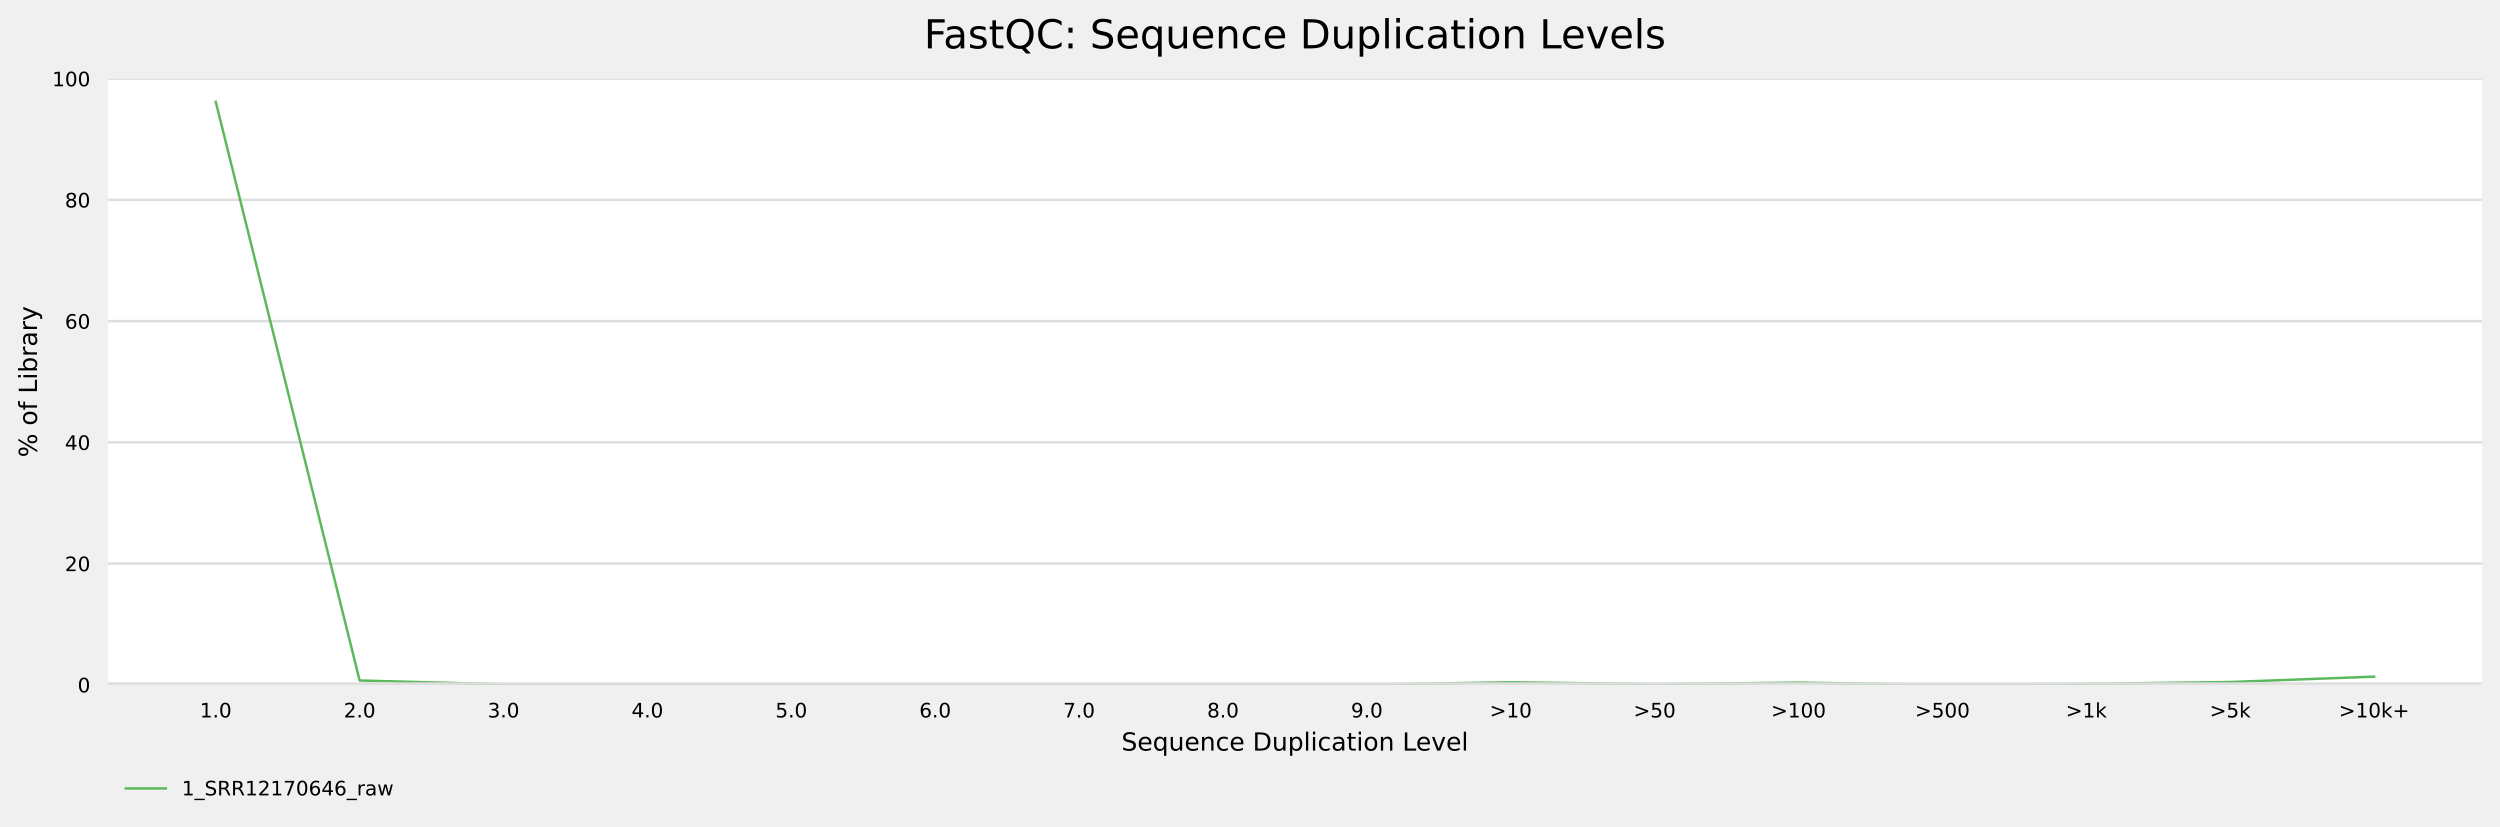
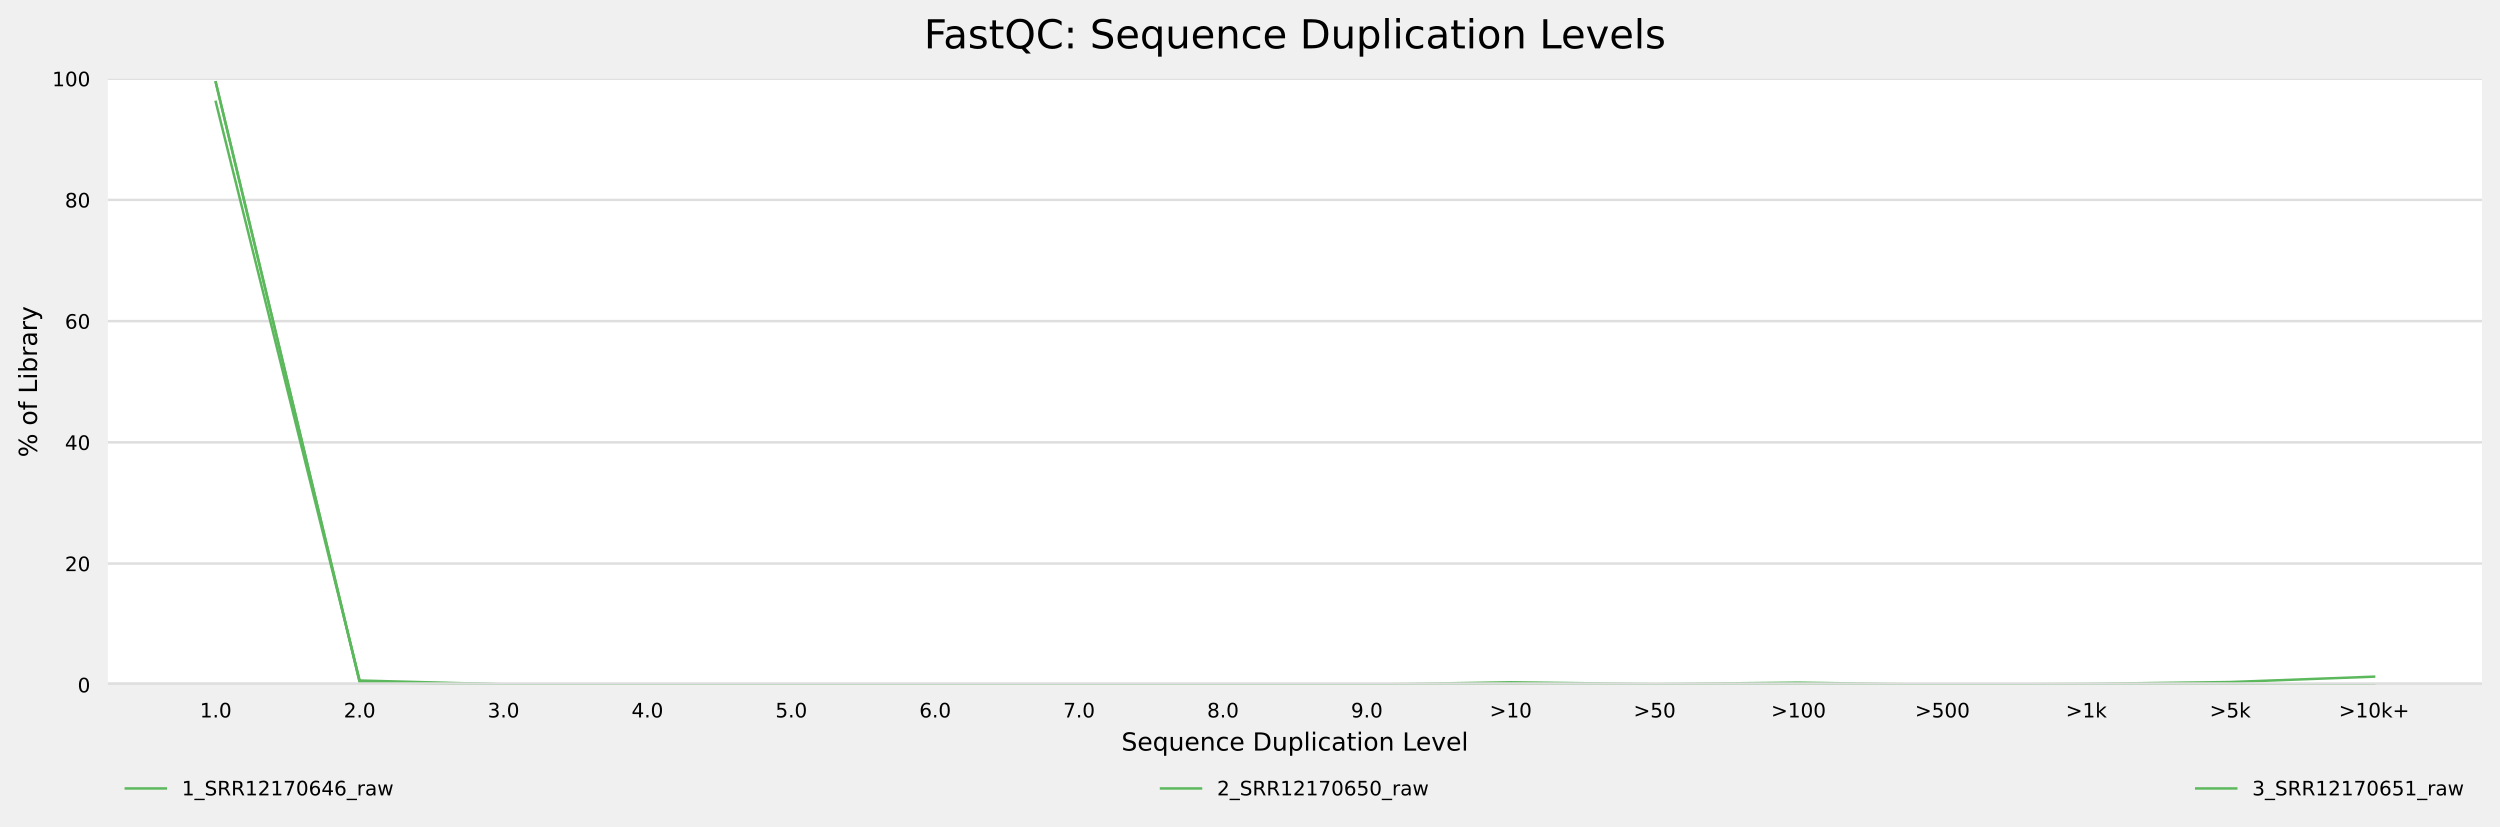
<svg xmlns="http://www.w3.org/2000/svg" xmlns:xlink="http://www.w3.org/1999/xlink" width="1000.278pt" height="330.542pt" viewBox="0 0 1000.278 330.542" version="1.1">
  <defs>
    <style type="text/css">*{stroke-linejoin: round; stroke-linecap: butt}</style>
  </defs>
  <g id="figure_1">
    <g id="axes_1">
      <g id="patch_1">
        <path d="M 43.148 273.99  L 993.078 273.99  L 993.078 31.483  L 43.148 31.483  z " style="fill: #ffffff" />
      </g>
      <g id="matplotlib.axis_1">
        <g id="xtick_1">
          <g id="text_1">
            <g transform="translate(79.96551 287.0688) scale(0.08 -0.08)">
              <defs>
                <path id="DejaVuSans-31" d="M 794 531  L 1825 531  L 1825 4091  L 703 3866  L 703 4441  L 1819 4666  L 2450 4666  L 2450 531  L 3481 531  L 3481 0  L 794 0  L 794 531  z " transform="scale(0.015625)" />
                <path id="DejaVuSans-2e" d="M 684 794  L 1344 794  L 1344 0  L 684 0  L 684 794  z " transform="scale(0.015625)" />
                <path id="DejaVuSans-30" d="M 2034 4250  Q 1547 4250 1301 3770  Q 1056 3291 1056 2328  Q 1056 1369 1301 889  Q 1547 409 2034 409  Q 2525 409 2770 889  Q 3016 1369 3016 2328  Q 3016 3291 2770 3770  Q 2525 4250 2034 4250  z M 2034 4750  Q 2819 4750 3233 4129  Q 3647 3509 3647 2328  Q 3647 1150 3233 529  Q 2819 -91 2034 -91  Q 1250 -91 836 529  Q 422 1150 422 2328  Q 422 3509 836 4129  Q 1250 4750 2034 4750  z " transform="scale(0.015625)" />
              </defs>
              <use xlink:href="#DejaVuSans-31" />
              <use xlink:href="#DejaVuSans-2e" x="63.623" />
              <use xlink:href="#DejaVuSans-30" x="95.41" />
            </g>
          </g>
        </g>
        <g id="xtick_2">
          <g id="text_2">
            <g transform="translate(137.537 287.0688) scale(0.08 -0.08)">
              <defs>
                <path id="DejaVuSans-32" d="M 1228 531  L 3431 531  L 3431 0  L 469 0  L 469 531  Q 828 903 1448 1529  Q 2069 2156 2228 2338  Q 2531 2678 2651 2914  Q 2772 3150 2772 3378  Q 2772 3750 2511 3984  Q 2250 4219 1831 4219  Q 1534 4219 1204 4116  Q 875 4013 500 3803  L 500 4441  Q 881 4594 1212 4672  Q 1544 4750 1819 4750  Q 2544 4750 2975 4387  Q 3406 4025 3406 3419  Q 3406 3131 3298 2873  Q 3191 2616 2906 2266  Q 2828 2175 2409 1742  Q 1991 1309 1228 531  z " transform="scale(0.015625)" />
              </defs>
              <use xlink:href="#DejaVuSans-32" />
              <use xlink:href="#DejaVuSans-2e" x="63.623" />
              <use xlink:href="#DejaVuSans-30" x="95.41" />
            </g>
          </g>
        </g>
        <g id="xtick_3">
          <g id="text_3">
            <g transform="translate(195.1085 287.0688) scale(0.08 -0.08)">
              <defs>
                <path id="DejaVuSans-33" d="M 2597 2516  Q 3050 2419 3304 2112  Q 3559 1806 3559 1356  Q 3559 666 3084 287  Q 2609 -91 1734 -91  Q 1441 -91 1130 -33  Q 819 25 488 141  L 488 750  Q 750 597 1062 519  Q 1375 441 1716 441  Q 2309 441 2620 675  Q 2931 909 2931 1356  Q 2931 1769 2642 2001  Q 2353 2234 1838 2234  L 1294 2234  L 1294 2753  L 1863 2753  Q 2328 2753 2575 2939  Q 2822 3125 2822 3475  Q 2822 3834 2567 4026  Q 2313 4219 1838 4219  Q 1578 4219 1281 4162  Q 984 4106 628 3988  L 628 4550  Q 988 4650 1302 4700  Q 1616 4750 1894 4750  Q 2613 4750 3031 4423  Q 3450 4097 3450 3541  Q 3450 3153 3228 2886  Q 3006 2619 2597 2516  z " transform="scale(0.015625)" />
              </defs>
              <use xlink:href="#DejaVuSans-33" />
              <use xlink:href="#DejaVuSans-2e" x="63.623" />
              <use xlink:href="#DejaVuSans-30" x="95.41" />
            </g>
          </g>
        </g>
        <g id="xtick_4">
          <g id="text_4">
            <g transform="translate(252.6801 287.0688) scale(0.08 -0.08)">
              <defs>
                <path id="DejaVuSans-34" d="M 2419 4116  L 825 1625  L 2419 1625  L 2419 4116  z M 2253 4666  L 3047 4666  L 3047 1625  L 3713 1625  L 3713 1100  L 3047 1100  L 3047 0  L 2419 0  L 2419 1100  L 313 1100  L 313 1709  L 2253 4666  z " transform="scale(0.015625)" />
              </defs>
              <use xlink:href="#DejaVuSans-34" />
              <use xlink:href="#DejaVuSans-2e" x="63.623" />
              <use xlink:href="#DejaVuSans-30" x="95.41" />
            </g>
          </g>
        </g>
        <g id="xtick_5">
          <g id="text_5">
            <g transform="translate(310.2516 287.0688) scale(0.08 -0.08)">
              <defs>
                <path id="DejaVuSans-35" d="M 691 4666  L 3169 4666  L 3169 4134  L 1269 4134  L 1269 2991  Q 1406 3038 1543 3061  Q 1681 3084 1819 3084  Q 2600 3084 3056 2656  Q 3513 2228 3513 1497  Q 3513 744 3044 326  Q 2575 -91 1722 -91  Q 1428 -91 1123 -41  Q 819 9 494 109  L 494 744  Q 775 591 1075 516  Q 1375 441 1709 441  Q 2250 441 2565 725  Q 2881 1009 2881 1497  Q 2881 1984 2565 2268  Q 2250 2553 1709 2553  Q 1456 2553 1204 2497  Q 953 2441 691 2322  L 691 4666  z " transform="scale(0.015625)" />
              </defs>
              <use xlink:href="#DejaVuSans-35" />
              <use xlink:href="#DejaVuSans-2e" x="63.623" />
              <use xlink:href="#DejaVuSans-30" x="95.41" />
            </g>
          </g>
        </g>
        <g id="xtick_6">
          <g id="text_6">
            <g transform="translate(367.8231 287.0688) scale(0.08 -0.08)">
              <defs>
                <path id="DejaVuSans-36" d="M 2113 2584  Q 1688 2584 1439 2293  Q 1191 2003 1191 1497  Q 1191 994 1439 701  Q 1688 409 2113 409  Q 2538 409 2786 701  Q 3034 994 3034 1497  Q 3034 2003 2786 2293  Q 2538 2584 2113 2584  z M 3366 4563  L 3366 3988  Q 3128 4100 2886 4159  Q 2644 4219 2406 4219  Q 1781 4219 1451 3797  Q 1122 3375 1075 2522  Q 1259 2794 1537 2939  Q 1816 3084 2150 3084  Q 2853 3084 3261 2657  Q 3669 2231 3669 1497  Q 3669 778 3244 343  Q 2819 -91 2113 -91  Q 1303 -91 875 529  Q 447 1150 447 2328  Q 447 3434 972 4092  Q 1497 4750 2381 4750  Q 2619 4750 2861 4703  Q 3103 4656 3366 4563  z " transform="scale(0.015625)" />
              </defs>
              <use xlink:href="#DejaVuSans-36" />
              <use xlink:href="#DejaVuSans-2e" x="63.623" />
              <use xlink:href="#DejaVuSans-30" x="95.41" />
            </g>
          </g>
        </g>
        <g id="xtick_7">
          <g id="text_7">
            <g transform="translate(425.3946 287.0688) scale(0.08 -0.08)">
              <defs>
                <path id="DejaVuSans-37" d="M 525 4666  L 3525 4666  L 3525 4397  L 1831 0  L 1172 0  L 2766 4134  L 525 4134  L 525 4666  z " transform="scale(0.015625)" />
              </defs>
              <use xlink:href="#DejaVuSans-37" />
              <use xlink:href="#DejaVuSans-2e" x="63.623" />
              <use xlink:href="#DejaVuSans-30" x="95.41" />
            </g>
          </g>
        </g>
        <g id="xtick_8">
          <g id="text_8">
            <g transform="translate(482.9661 287.0688) scale(0.08 -0.08)">
              <defs>
                <path id="DejaVuSans-38" d="M 2034 2216  Q 1584 2216 1326 1975  Q 1069 1734 1069 1313  Q 1069 891 1326 650  Q 1584 409 2034 409  Q 2484 409 2743 651  Q 3003 894 3003 1313  Q 3003 1734 2745 1975  Q 2488 2216 2034 2216  z M 1403 2484  Q 997 2584 770 2862  Q 544 3141 544 3541  Q 544 4100 942 4425  Q 1341 4750 2034 4750  Q 2731 4750 3128 4425  Q 3525 4100 3525 3541  Q 3525 3141 3298 2862  Q 3072 2584 2669 2484  Q 3125 2378 3379 2068  Q 3634 1759 3634 1313  Q 3634 634 3220 271  Q 2806 -91 2034 -91  Q 1263 -91 848 271  Q 434 634 434 1313  Q 434 1759 690 2068  Q 947 2378 1403 2484  z M 1172 3481  Q 1172 3119 1398 2916  Q 1625 2713 2034 2713  Q 2441 2713 2670 2916  Q 2900 3119 2900 3481  Q 2900 3844 2670 4047  Q 2441 4250 2034 4250  Q 1625 4250 1398 4047  Q 1172 3844 1172 3481  z " transform="scale(0.015625)" />
              </defs>
              <use xlink:href="#DejaVuSans-38" />
              <use xlink:href="#DejaVuSans-2e" x="63.623" />
              <use xlink:href="#DejaVuSans-30" x="95.41" />
            </g>
          </g>
        </g>
        <g id="xtick_9">
          <g id="text_9">
            <g transform="translate(540.5376 287.0688) scale(0.08 -0.08)">
              <defs>
                <path id="DejaVuSans-39" d="M 703 97  L 703 672  Q 941 559 1184 500  Q 1428 441 1663 441  Q 2288 441 2617 861  Q 2947 1281 2994 2138  Q 2813 1869 2534 1725  Q 2256 1581 1919 1581  Q 1219 1581 811 2004  Q 403 2428 403 3163  Q 403 3881 828 4315  Q 1253 4750 1959 4750  Q 2769 4750 3195 4129  Q 3622 3509 3622 2328  Q 3622 1225 3098 567  Q 2575 -91 1691 -91  Q 1453 -91 1209 -44  Q 966 3 703 97  z M 1959 2075  Q 2384 2075 2632 2365  Q 2881 2656 2881 3163  Q 2881 3666 2632 3958  Q 2384 4250 1959 4250  Q 1534 4250 1286 3958  Q 1038 3666 1038 3163  Q 1038 2656 1286 2365  Q 1534 2075 1959 2075  z " transform="scale(0.015625)" />
              </defs>
              <use xlink:href="#DejaVuSans-39" />
              <use xlink:href="#DejaVuSans-2e" x="63.623" />
              <use xlink:href="#DejaVuSans-30" x="95.41" />
            </g>
          </g>
        </g>
        <g id="xtick_10">
          <g id="text_10">
            <g transform="translate(596.0285 287.0688) scale(0.08 -0.08)">
              <defs>
                <path id="DejaVuSans-3e" d="M 678 3150  L 678 3719  L 4684 2266  L 4684 1747  L 678 294  L 678 863  L 3897 2003  L 678 3150  z " transform="scale(0.015625)" />
              </defs>
              <use xlink:href="#DejaVuSans-3e" />
              <use xlink:href="#DejaVuSans-31" x="83.789" />
              <use xlink:href="#DejaVuSans-30" x="147.412" />
            </g>
          </g>
        </g>
        <g id="xtick_11">
          <g id="text_11">
            <g transform="translate(653.6 287.0688) scale(0.08 -0.08)">
              <use xlink:href="#DejaVuSans-3e" />
              <use xlink:href="#DejaVuSans-35" x="83.789" />
              <use xlink:href="#DejaVuSans-30" x="147.412" />
            </g>
          </g>
        </g>
        <g id="xtick_12">
          <g id="text_12">
            <g transform="translate(708.6266 287.0688) scale(0.08 -0.08)">
              <use xlink:href="#DejaVuSans-3e" />
              <use xlink:href="#DejaVuSans-31" x="83.789" />
              <use xlink:href="#DejaVuSans-30" x="147.412" />
              <use xlink:href="#DejaVuSans-30" x="211.035" />
            </g>
          </g>
        </g>
        <g id="xtick_13">
          <g id="text_13">
            <g transform="translate(766.1981 287.0688) scale(0.08 -0.08)">
              <use xlink:href="#DejaVuSans-3e" />
              <use xlink:href="#DejaVuSans-35" x="83.789" />
              <use xlink:href="#DejaVuSans-30" x="147.412" />
              <use xlink:href="#DejaVuSans-30" x="211.035" />
            </g>
          </g>
        </g>
        <g id="xtick_14">
          <g id="text_14">
            <g transform="translate(826.5433 287.0688) scale(0.08 -0.08)">
              <defs>
                <path id="DejaVuSans-6b" d="M 581 4863  L 1159 4863  L 1159 1991  L 2875 3500  L 3609 3500  L 1753 1863  L 3688 0  L 2938 0  L 1159 1709  L 1159 0  L 581 0  L 581 4863  z " transform="scale(0.015625)" />
              </defs>
              <use xlink:href="#DejaVuSans-3e" />
              <use xlink:href="#DejaVuSans-31" x="83.789" />
              <use xlink:href="#DejaVuSans-6b" x="147.412" />
            </g>
          </g>
        </g>
        <g id="xtick_15">
          <g id="text_15">
            <g transform="translate(884.1148 287.0688) scale(0.08 -0.08)">
              <use xlink:href="#DejaVuSans-3e" />
              <use xlink:href="#DejaVuSans-35" x="83.789" />
              <use xlink:href="#DejaVuSans-6b" x="147.412" />
            </g>
          </g>
        </g>
        <g id="xtick_16">
          <g id="text_16">
            <g transform="translate(935.7895 287.0688) scale(0.08 -0.08)">
              <defs>
                <path id="DejaVuSans-2b" d="M 2944 4013  L 2944 2272  L 4684 2272  L 4684 1741  L 2944 1741  L 2944 0  L 2419 0  L 2419 1741  L 678 1741  L 678 2272  L 2419 2272  L 2419 4013  L 2944 4013  z " transform="scale(0.015625)" />
              </defs>
              <use xlink:href="#DejaVuSans-3e" />
              <use xlink:href="#DejaVuSans-31" x="83.789" />
              <use xlink:href="#DejaVuSans-30" x="147.412" />
              <use xlink:href="#DejaVuSans-6b" x="211.035" />
              <use xlink:href="#DejaVuSans-2b" x="268.945" />
            </g>
          </g>
        </g>
        <g id="text_17">
          <g transform="translate(448.7084 300.331) scale(0.1 -0.1)">
            <defs>
              <path id="DejaVuSans-53" d="M 3425 4513  L 3425 3897  Q 3066 4069 2747 4153  Q 2428 4238 2131 4238  Q 1616 4238 1336 4038  Q 1056 3838 1056 3469  Q 1056 3159 1242 3001  Q 1428 2844 1947 2747  L 2328 2669  Q 3034 2534 3370 2195  Q 3706 1856 3706 1288  Q 3706 609 3251 259  Q 2797 -91 1919 -91  Q 1588 -91 1214 -16  Q 841 59 441 206  L 441 856  Q 825 641 1194 531  Q 1563 422 1919 422  Q 2459 422 2753 634  Q 3047 847 3047 1241  Q 3047 1584 2836 1778  Q 2625 1972 2144 2069  L 1759 2144  Q 1053 2284 737 2584  Q 422 2884 422 3419  Q 422 4038 858 4394  Q 1294 4750 2059 4750  Q 2388 4750 2728 4690  Q 3069 4631 3425 4513  z " transform="scale(0.015625)" />
              <path id="DejaVuSans-65" d="M 3597 1894  L 3597 1613  L 953 1613  Q 991 1019 1311 708  Q 1631 397 2203 397  Q 2534 397 2845 478  Q 3156 559 3463 722  L 3463 178  Q 3153 47 2828 -22  Q 2503 -91 2169 -91  Q 1331 -91 842 396  Q 353 884 353 1716  Q 353 2575 817 3079  Q 1281 3584 2069 3584  Q 2775 3584 3186 3129  Q 3597 2675 3597 1894  z M 3022 2063  Q 3016 2534 2758 2815  Q 2500 3097 2075 3097  Q 1594 3097 1305 2825  Q 1016 2553 972 2059  L 3022 2063  z " transform="scale(0.015625)" />
              <path id="DejaVuSans-71" d="M 947 1747  Q 947 1113 1208 752  Q 1469 391 1925 391  Q 2381 391 2643 752  Q 2906 1113 2906 1747  Q 2906 2381 2643 2742  Q 2381 3103 1925 3103  Q 1469 3103 1208 2742  Q 947 2381 947 1747  z M 2906 525  Q 2725 213 2448 61  Q 2172 -91 1784 -91  Q 1150 -91 751 415  Q 353 922 353 1747  Q 353 2572 751 3078  Q 1150 3584 1784 3584  Q 2172 3584 2448 3432  Q 2725 3281 2906 2969  L 2906 3500  L 3481 3500  L 3481 -1331  L 2906 -1331  L 2906 525  z " transform="scale(0.015625)" />
              <path id="DejaVuSans-75" d="M 544 1381  L 544 3500  L 1119 3500  L 1119 1403  Q 1119 906 1312 657  Q 1506 409 1894 409  Q 2359 409 2629 706  Q 2900 1003 2900 1516  L 2900 3500  L 3475 3500  L 3475 0  L 2900 0  L 2900 538  Q 2691 219 2414 64  Q 2138 -91 1772 -91  Q 1169 -91 856 284  Q 544 659 544 1381  z M 1991 3584  L 1991 3584  z " transform="scale(0.015625)" />
              <path id="DejaVuSans-6e" d="M 3513 2113  L 3513 0  L 2938 0  L 2938 2094  Q 2938 2591 2744 2837  Q 2550 3084 2163 3084  Q 1697 3084 1428 2787  Q 1159 2491 1159 1978  L 1159 0  L 581 0  L 581 3500  L 1159 3500  L 1159 2956  Q 1366 3272 1645 3428  Q 1925 3584 2291 3584  Q 2894 3584 3203 3211  Q 3513 2838 3513 2113  z " transform="scale(0.015625)" />
              <path id="DejaVuSans-63" d="M 3122 3366  L 3122 2828  Q 2878 2963 2633 3030  Q 2388 3097 2138 3097  Q 1578 3097 1268 2742  Q 959 2388 959 1747  Q 959 1106 1268 751  Q 1578 397 2138 397  Q 2388 397 2633 464  Q 2878 531 3122 666  L 3122 134  Q 2881 22 2623 -34  Q 2366 -91 2075 -91  Q 1284 -91 818 406  Q 353 903 353 1747  Q 353 2603 823 3093  Q 1294 3584 2113 3584  Q 2378 3584 2631 3529  Q 2884 3475 3122 3366  z " transform="scale(0.015625)" />
              <path id="DejaVuSans-20" transform="scale(0.015625)" />
              <path id="DejaVuSans-44" d="M 1259 4147  L 1259 519  L 2022 519  Q 2988 519 3436 956  Q 3884 1394 3884 2338  Q 3884 3275 3436 3711  Q 2988 4147 2022 4147  L 1259 4147  z M 628 4666  L 1925 4666  Q 3281 4666 3915 4102  Q 4550 3538 4550 2338  Q 4550 1131 3912 565  Q 3275 0 1925 0  L 628 0  L 628 4666  z " transform="scale(0.015625)" />
              <path id="DejaVuSans-70" d="M 1159 525  L 1159 -1331  L 581 -1331  L 581 3500  L 1159 3500  L 1159 2969  Q 1341 3281 1617 3432  Q 1894 3584 2278 3584  Q 2916 3584 3314 3078  Q 3713 2572 3713 1747  Q 3713 922 3314 415  Q 2916 -91 2278 -91  Q 1894 -91 1617 61  Q 1341 213 1159 525  z M 3116 1747  Q 3116 2381 2855 2742  Q 2594 3103 2138 3103  Q 1681 3103 1420 2742  Q 1159 2381 1159 1747  Q 1159 1113 1420 752  Q 1681 391 2138 391  Q 2594 391 2855 752  Q 3116 1113 3116 1747  z " transform="scale(0.015625)" />
              <path id="DejaVuSans-6c" d="M 603 4863  L 1178 4863  L 1178 0  L 603 0  L 603 4863  z " transform="scale(0.015625)" />
              <path id="DejaVuSans-69" d="M 603 3500  L 1178 3500  L 1178 0  L 603 0  L 603 3500  z M 603 4863  L 1178 4863  L 1178 4134  L 603 4134  L 603 4863  z " transform="scale(0.015625)" />
              <path id="DejaVuSans-61" d="M 2194 1759  Q 1497 1759 1228 1600  Q 959 1441 959 1056  Q 959 750 1161 570  Q 1363 391 1709 391  Q 2188 391 2477 730  Q 2766 1069 2766 1631  L 2766 1759  L 2194 1759  z M 3341 1997  L 3341 0  L 2766 0  L 2766 531  Q 2569 213 2275 61  Q 1981 -91 1556 -91  Q 1019 -91 701 211  Q 384 513 384 1019  Q 384 1609 779 1909  Q 1175 2209 1959 2209  L 2766 2209  L 2766 2266  Q 2766 2663 2505 2880  Q 2244 3097 1772 3097  Q 1472 3097 1187 3025  Q 903 2953 641 2809  L 641 3341  Q 956 3463 1253 3523  Q 1550 3584 1831 3584  Q 2591 3584 2966 3190  Q 3341 2797 3341 1997  z " transform="scale(0.015625)" />
              <path id="DejaVuSans-74" d="M 1172 4494  L 1172 3500  L 2356 3500  L 2356 3053  L 1172 3053  L 1172 1153  Q 1172 725 1289 603  Q 1406 481 1766 481  L 2356 481  L 2356 0  L 1766 0  Q 1100 0 847 248  Q 594 497 594 1153  L 594 3053  L 172 3053  L 172 3500  L 594 3500  L 594 4494  L 1172 4494  z " transform="scale(0.015625)" />
              <path id="DejaVuSans-6f" d="M 1959 3097  Q 1497 3097 1228 2736  Q 959 2375 959 1747  Q 959 1119 1226 758  Q 1494 397 1959 397  Q 2419 397 2687 759  Q 2956 1122 2956 1747  Q 2956 2369 2687 2733  Q 2419 3097 1959 3097  z M 1959 3584  Q 2709 3584 3137 3096  Q 3566 2609 3566 1747  Q 3566 888 3137 398  Q 2709 -91 1959 -91  Q 1206 -91 779 398  Q 353 888 353 1747  Q 353 2609 779 3096  Q 1206 3584 1959 3584  z " transform="scale(0.015625)" />
              <path id="DejaVuSans-4c" d="M 628 4666  L 1259 4666  L 1259 531  L 3531 531  L 3531 0  L 628 0  L 628 4666  z " transform="scale(0.015625)" />
              <path id="DejaVuSans-76" d="M 191 3500  L 800 3500  L 1894 563  L 2988 3500  L 3597 3500  L 2284 0  L 1503 0  L 191 3500  z " transform="scale(0.015625)" />
            </defs>
            <use xlink:href="#DejaVuSans-53" />
            <use xlink:href="#DejaVuSans-65" x="63.477" />
            <use xlink:href="#DejaVuSans-71" x="125" />
            <use xlink:href="#DejaVuSans-75" x="188.477" />
            <use xlink:href="#DejaVuSans-65" x="251.855" />
            <use xlink:href="#DejaVuSans-6e" x="313.379" />
            <use xlink:href="#DejaVuSans-63" x="376.758" />
            <use xlink:href="#DejaVuSans-65" x="431.738" />
            <use xlink:href="#DejaVuSans-20" x="493.262" />
            <use xlink:href="#DejaVuSans-44" x="525.049" />
            <use xlink:href="#DejaVuSans-75" x="602.051" />
            <use xlink:href="#DejaVuSans-70" x="665.43" />
            <use xlink:href="#DejaVuSans-6c" x="728.906" />
            <use xlink:href="#DejaVuSans-69" x="756.689" />
            <use xlink:href="#DejaVuSans-63" x="784.473" />
            <use xlink:href="#DejaVuSans-61" x="839.453" />
            <use xlink:href="#DejaVuSans-74" x="900.732" />
            <use xlink:href="#DejaVuSans-69" x="939.941" />
            <use xlink:href="#DejaVuSans-6f" x="967.725" />
            <use xlink:href="#DejaVuSans-6e" x="1028.906" />
            <use xlink:href="#DejaVuSans-20" x="1092.285" />
            <use xlink:href="#DejaVuSans-4c" x="1124.072" />
            <use xlink:href="#DejaVuSans-65" x="1178.035" />
            <use xlink:href="#DejaVuSans-76" x="1239.559" />
            <use xlink:href="#DejaVuSans-65" x="1298.738" />
            <use xlink:href="#DejaVuSans-6c" x="1360.262" />
          </g>
        </g>
      </g>
      <g id="matplotlib.axis_2">
        <g id="ytick_1">
          <g id="line2d_1">
-             <path d="M 43.148 273.99  L 993.078 273.99  " clip-path="url(#p6364a25d66)" style="fill: none; stroke: #dedede; stroke-linecap: square" />
+             <path d="M 43.148 273.99  L 993.078 273.99  " clip-path="url(#p3a22d5182b)" style="fill: none; stroke: #dedede; stroke-linecap: square" />
          </g>
          <g id="text_18">
            <g transform="translate(31.05813 277.0294) scale(0.08 -0.08)">
              <use xlink:href="#DejaVuSans-30" />
            </g>
          </g>
        </g>
        <g id="ytick_2">
          <g id="line2d_2">
-             <path d="M 43.148 225.489  L 993.078 225.489  " clip-path="url(#p6364a25d66)" style="fill: none; stroke: #dedede; stroke-linecap: square" />
+             <path d="M 43.148 225.489  L 993.078 225.489  " clip-path="url(#p3a22d5182b)" style="fill: none; stroke: #dedede; stroke-linecap: square" />
          </g>
          <g id="text_19">
            <g transform="translate(25.96813 228.528) scale(0.08 -0.08)">
              <use xlink:href="#DejaVuSans-32" />
              <use xlink:href="#DejaVuSans-30" x="63.623" />
            </g>
          </g>
        </g>
        <g id="ytick_3">
          <g id="line2d_3">
-             <path d="M 43.148 176.987  L 993.078 176.987  " clip-path="url(#p6364a25d66)" style="fill: none; stroke: #dedede; stroke-linecap: square" />
+             <path d="M 43.148 176.987  L 993.078 176.987  " clip-path="url(#p3a22d5182b)" style="fill: none; stroke: #dedede; stroke-linecap: square" />
          </g>
          <g id="text_20">
            <g transform="translate(25.96813 180.0266) scale(0.08 -0.08)">
              <use xlink:href="#DejaVuSans-34" />
              <use xlink:href="#DejaVuSans-30" x="63.623" />
            </g>
          </g>
        </g>
        <g id="ytick_4">
          <g id="line2d_4">
-             <path d="M 43.148 128.486  L 993.078 128.486  " clip-path="url(#p6364a25d66)" style="fill: none; stroke: #dedede; stroke-linecap: square" />
+             <path d="M 43.148 128.486  L 993.078 128.486  " clip-path="url(#p3a22d5182b)" style="fill: none; stroke: #dedede; stroke-linecap: square" />
          </g>
          <g id="text_21">
            <g transform="translate(25.96813 131.5251) scale(0.08 -0.08)">
              <use xlink:href="#DejaVuSans-36" />
              <use xlink:href="#DejaVuSans-30" x="63.623" />
            </g>
          </g>
        </g>
        <g id="ytick_5">
          <g id="line2d_5">
-             <path d="M 43.148 79.984  L 993.078 79.984  " clip-path="url(#p6364a25d66)" style="fill: none; stroke: #dedede; stroke-linecap: square" />
+             <path d="M 43.148 79.984  L 993.078 79.984  " clip-path="url(#p3a22d5182b)" style="fill: none; stroke: #dedede; stroke-linecap: square" />
          </g>
          <g id="text_22">
            <g transform="translate(25.96813 83.02367) scale(0.08 -0.08)">
              <use xlink:href="#DejaVuSans-38" />
              <use xlink:href="#DejaVuSans-30" x="63.623" />
            </g>
          </g>
        </g>
        <g id="ytick_6">
          <g id="line2d_6">
-             <path d="M 43.148 31.483  L 993.078 31.483  " clip-path="url(#p6364a25d66)" style="fill: none; stroke: #dedede; stroke-linecap: square" />
+             <path d="M 43.148 31.483  L 993.078 31.483  " clip-path="url(#p3a22d5182b)" style="fill: none; stroke: #dedede; stroke-linecap: square" />
          </g>
          <g id="text_23">
            <g transform="translate(20.87813 34.52224) scale(0.08 -0.08)">
              <use xlink:href="#DejaVuSans-31" />
              <use xlink:href="#DejaVuSans-30" x="63.623" />
              <use xlink:href="#DejaVuSans-30" x="127.246" />
            </g>
          </g>
        </g>
        <g id="text_24">
          <g transform="translate(14.79844 182.9685) rotate(-90) scale(0.1 -0.1)">
            <defs>
              <path id="DejaVuSans-25" d="M 4653 2053  Q 4381 2053 4226 1822  Q 4072 1591 4072 1178  Q 4072 772 4226 539  Q 4381 306 4653 306  Q 4919 306 5073 539  Q 5228 772 5228 1178  Q 5228 1588 5073 1820  Q 4919 2053 4653 2053  z M 4653 2450  Q 5147 2450 5437 2106  Q 5728 1763 5728 1178  Q 5728 594 5436 251  Q 5144 -91 4653 -91  Q 4153 -91 3862 251  Q 3572 594 3572 1178  Q 3572 1766 3864 2108  Q 4156 2450 4653 2450  z M 1428 4353  Q 1159 4353 1004 4120  Q 850 3888 850 3481  Q 850 3069 1003 2837  Q 1156 2606 1428 2606  Q 1700 2606 1854 2837  Q 2009 3069 2009 3481  Q 2009 3884 1853 4118  Q 1697 4353 1428 4353  z M 4250 4750  L 4750 4750  L 1831 -91  L 1331 -91  L 4250 4750  z M 1428 4750  Q 1922 4750 2215 4408  Q 2509 4066 2509 3481  Q 2509 2891 2217 2550  Q 1925 2209 1428 2209  Q 931 2209 642 2551  Q 353 2894 353 3481  Q 353 4063 643 4406  Q 934 4750 1428 4750  z " transform="scale(0.015625)" />
              <path id="DejaVuSans-66" d="M 2375 4863  L 2375 4384  L 1825 4384  Q 1516 4384 1395 4259  Q 1275 4134 1275 3809  L 1275 3500  L 2222 3500  L 2222 3053  L 1275 3053  L 1275 0  L 697 0  L 697 3053  L 147 3053  L 147 3500  L 697 3500  L 697 3744  Q 697 4328 969 4595  Q 1241 4863 1831 4863  L 2375 4863  z " transform="scale(0.015625)" />
              <path id="DejaVuSans-62" d="M 3116 1747  Q 3116 2381 2855 2742  Q 2594 3103 2138 3103  Q 1681 3103 1420 2742  Q 1159 2381 1159 1747  Q 1159 1113 1420 752  Q 1681 391 2138 391  Q 2594 391 2855 752  Q 3116 1113 3116 1747  z M 1159 2969  Q 1341 3281 1617 3432  Q 1894 3584 2278 3584  Q 2916 3584 3314 3078  Q 3713 2572 3713 1747  Q 3713 922 3314 415  Q 2916 -91 2278 -91  Q 1894 -91 1617 61  Q 1341 213 1159 525  L 1159 0  L 581 0  L 581 4863  L 1159 4863  L 1159 2969  z " transform="scale(0.015625)" />
              <path id="DejaVuSans-72" d="M 2631 2963  Q 2534 3019 2420 3045  Q 2306 3072 2169 3072  Q 1681 3072 1420 2755  Q 1159 2438 1159 1844  L 1159 0  L 581 0  L 581 3500  L 1159 3500  L 1159 2956  Q 1341 3275 1631 3429  Q 1922 3584 2338 3584  Q 2397 3584 2469 3576  Q 2541 3569 2628 3553  L 2631 2963  z " transform="scale(0.015625)" />
              <path id="DejaVuSans-79" d="M 2059 -325  Q 1816 -950 1584 -1140  Q 1353 -1331 966 -1331  L 506 -1331  L 506 -850  L 844 -850  Q 1081 -850 1212 -737  Q 1344 -625 1503 -206  L 1606 56  L 191 3500  L 800 3500  L 1894 763  L 2988 3500  L 3597 3500  L 2059 -325  z " transform="scale(0.015625)" />
            </defs>
            <use xlink:href="#DejaVuSans-25" />
            <use xlink:href="#DejaVuSans-20" x="95.02" />
            <use xlink:href="#DejaVuSans-6f" x="126.807" />
            <use xlink:href="#DejaVuSans-66" x="187.988" />
            <use xlink:href="#DejaVuSans-20" x="223.193" />
            <use xlink:href="#DejaVuSans-4c" x="254.98" />
            <use xlink:href="#DejaVuSans-69" x="310.693" />
            <use xlink:href="#DejaVuSans-62" x="338.477" />
            <use xlink:href="#DejaVuSans-72" x="401.953" />
            <use xlink:href="#DejaVuSans-61" x="443.066" />
            <use xlink:href="#DejaVuSans-72" x="504.346" />
            <use xlink:href="#DejaVuSans-79" x="545.459" />
          </g>
        </g>
      </g>
      <g id="line2d_7">
-         <path d="M 86.327 40.742  L 143.898 272.273  L 201.47 273.796  L 259.041 273.832  L 316.613 273.917  L 374.184 273.931  L 431.756 273.91  L 489.327 273.931  L 546.899 273.926  L 604.47 272.984  L 662.042 273.727  L 719.613 273.126  L 777.185 273.99  L 834.756 273.627  L 892.328 272.889  L 949.899 270.733  " clip-path="url(#p6364a25d66)" style="fill: none; stroke: #5cb85c; stroke-linecap: square" />
+         <path d="M 86.327 40.742  L 143.898 272.273  L 201.47 273.796  L 259.041 273.832  L 316.613 273.917  L 374.184 273.931  L 431.756 273.91  L 489.327 273.931  L 546.899 273.926  L 604.47 272.984  L 662.042 273.727  L 719.613 273.126  L 777.185 273.99  L 834.756 273.627  L 892.328 272.889  L 949.899 270.733  " clip-path="url(#p3a22d5182b)" style="fill: none; stroke: #5cb85c; stroke-linecap: square" />
      </g>
      <g id="line2d_8">
-         <path d="M 43.148 273.99  L 993.078 273.99  " clip-path="url(#p6364a25d66)" style="fill: none; stroke: #dedede; stroke-width: 2; stroke-linecap: square" />
+         <path d="M 86.327 32.906  L 143.898 272.963  L 201.47 273.807  L 259.041 273.943  L 316.613 273.969  L 374.184 273.974  L 431.756 273.987  L 489.327 273.987  L 546.899 273.984  L 604.47 273.949  L 662.042 273.99  L 719.613 273.978  L 777.185 273.927  L 834.756 273.99  L 892.328 273.99  L 949.899 273.99  " clip-path="url(#p3a22d5182b)" style="fill: none; stroke: #5cb85c; stroke-linecap: square" />
+       </g>
+       <g id="line2d_9">
+         <path d="M 86.327 33.01  L 143.898 272.747  L 201.47 273.855  L 259.041 273.948  L 316.613 273.971  L 374.184 273.985  L 431.756 273.982  L 489.327 273.99  L 546.899 273.987  L 604.47 273.957  L 662.042 273.983  L 719.613 273.959  L 777.185 273.99  L 834.756 273.99  L 892.328 273.99  L 949.899 273.99  " clip-path="url(#p3a22d5182b)" style="fill: none; stroke: #5cb85c; stroke-linecap: square" />
+       </g>
+       <g id="line2d_10">
+         <path d="M 43.148 273.99  L 993.078 273.99  " clip-path="url(#p3a22d5182b)" style="fill: none; stroke: #dedede; stroke-width: 2; stroke-linecap: square" />
      </g>
      <g id="text_25">
        <g transform="translate(369.6994 19.3575) scale(0.16 -0.16)">
          <defs>
            <path id="DejaVuSans-46" d="M 628 4666  L 3309 4666  L 3309 4134  L 1259 4134  L 1259 2759  L 3109 2759  L 3109 2228  L 1259 2228  L 1259 0  L 628 0  L 628 4666  z " transform="scale(0.015625)" />
            <path id="DejaVuSans-73" d="M 2834 3397  L 2834 2853  Q 2591 2978 2328 3040  Q 2066 3103 1784 3103  Q 1356 3103 1142 2972  Q 928 2841 928 2578  Q 928 2378 1081 2264  Q 1234 2150 1697 2047  L 1894 2003  Q 2506 1872 2764 1633  Q 3022 1394 3022 966  Q 3022 478 2636 193  Q 2250 -91 1575 -91  Q 1294 -91 989 -36  Q 684 19 347 128  L 347 722  Q 666 556 975 473  Q 1284 391 1588 391  Q 1994 391 2212 530  Q 2431 669 2431 922  Q 2431 1156 2273 1281  Q 2116 1406 1581 1522  L 1381 1569  Q 847 1681 609 1914  Q 372 2147 372 2553  Q 372 3047 722 3315  Q 1072 3584 1716 3584  Q 2034 3584 2315 3537  Q 2597 3491 2834 3397  z " transform="scale(0.015625)" />
            <path id="DejaVuSans-51" d="M 2522 4238  Q 1834 4238 1429 3725  Q 1025 3213 1025 2328  Q 1025 1447 1429 934  Q 1834 422 2522 422  Q 3209 422 3611 934  Q 4013 1447 4013 2328  Q 4013 3213 3611 3725  Q 3209 4238 2522 4238  z M 3406 84  L 4238 -825  L 3475 -825  L 2784 -78  Q 2681 -84 2626 -87  Q 2572 -91 2522 -91  Q 1538 -91 948 567  Q 359 1225 359 2328  Q 359 3434 948 4092  Q 1538 4750 2522 4750  Q 3503 4750 4090 4092  Q 4678 3434 4678 2328  Q 4678 1516 4351 937  Q 4025 359 3406 84  z " transform="scale(0.015625)" />
            <path id="DejaVuSans-43" d="M 4122 4306  L 4122 3641  Q 3803 3938 3442 4084  Q 3081 4231 2675 4231  Q 1875 4231 1450 3742  Q 1025 3253 1025 2328  Q 1025 1406 1450 917  Q 1875 428 2675 428  Q 3081 428 3442 575  Q 3803 722 4122 1019  L 4122 359  Q 3791 134 3420 21  Q 3050 -91 2638 -91  Q 1578 -91 968 557  Q 359 1206 359 2328  Q 359 3453 968 4101  Q 1578 4750 2638 4750  Q 3056 4750 3426 4639  Q 3797 4528 4122 4306  z " transform="scale(0.015625)" />
            <path id="DejaVuSans-3a" d="M 750 794  L 1409 794  L 1409 0  L 750 0  L 750 794  z M 750 3309  L 1409 3309  L 1409 2516  L 750 2516  L 750 3309  z " transform="scale(0.015625)" />
          </defs>
          <use xlink:href="#DejaVuSans-46" />
          <use xlink:href="#DejaVuSans-61" x="48.395" />
          <use xlink:href="#DejaVuSans-73" x="109.674" />
          <use xlink:href="#DejaVuSans-74" x="161.773" />
          <use xlink:href="#DejaVuSans-51" x="200.982" />
          <use xlink:href="#DejaVuSans-43" x="279.693" />
          <use xlink:href="#DejaVuSans-3a" x="349.518" />
          <use xlink:href="#DejaVuSans-20" x="383.209" />
          <use xlink:href="#DejaVuSans-53" x="414.996" />
          <use xlink:href="#DejaVuSans-65" x="478.473" />
          <use xlink:href="#DejaVuSans-71" x="539.996" />
          <use xlink:href="#DejaVuSans-75" x="603.473" />
          <use xlink:href="#DejaVuSans-65" x="666.852" />
          <use xlink:href="#DejaVuSans-6e" x="728.375" />
          <use xlink:href="#DejaVuSans-63" x="791.754" />
          <use xlink:href="#DejaVuSans-65" x="846.734" />
          <use xlink:href="#DejaVuSans-20" x="908.258" />
          <use xlink:href="#DejaVuSans-44" x="940.045" />
          <use xlink:href="#DejaVuSans-75" x="1017.047" />
          <use xlink:href="#DejaVuSans-70" x="1080.426" />
          <use xlink:href="#DejaVuSans-6c" x="1143.902" />
          <use xlink:href="#DejaVuSans-69" x="1171.686" />
          <use xlink:href="#DejaVuSans-63" x="1199.469" />
          <use xlink:href="#DejaVuSans-61" x="1254.449" />
          <use xlink:href="#DejaVuSans-74" x="1315.729" />
          <use xlink:href="#DejaVuSans-69" x="1354.938" />
          <use xlink:href="#DejaVuSans-6f" x="1382.721" />
          <use xlink:href="#DejaVuSans-6e" x="1443.902" />
          <use xlink:href="#DejaVuSans-20" x="1507.281" />
          <use xlink:href="#DejaVuSans-4c" x="1539.068" />
          <use xlink:href="#DejaVuSans-65" x="1593.031" />
          <use xlink:href="#DejaVuSans-76" x="1654.555" />
          <use xlink:href="#DejaVuSans-65" x="1713.734" />
          <use xlink:href="#DejaVuSans-6c" x="1775.258" />
          <use xlink:href="#DejaVuSans-73" x="1803.041" />
        </g>
      </g>
      <g id="legend_1">
-         <g id="line2d_9">
+         <g id="line2d_11">
          <path d="M 50.348 315.455  L 58.348 315.455  L 66.348 315.455  " style="fill: none; stroke: #5cb85c; stroke-linecap: square" />
        </g>
        <g id="text_26">
          <g transform="translate(72.74813 318.2554) scale(0.08 -0.08)">
            <defs>
              <path id="DejaVuSans-5f" d="M 3263 -1063  L 3263 -1509  L -63 -1509  L -63 -1063  L 3263 -1063  z " transform="scale(0.015625)" />
              <path id="DejaVuSans-52" d="M 2841 2188  Q 3044 2119 3236 1894  Q 3428 1669 3622 1275  L 4263 0  L 3584 0  L 2988 1197  Q 2756 1666 2539 1819  Q 2322 1972 1947 1972  L 1259 1972  L 1259 0  L 628 0  L 628 4666  L 2053 4666  Q 2853 4666 3247 4331  Q 3641 3997 3641 3322  Q 3641 2881 3436 2590  Q 3231 2300 2841 2188  z M 1259 4147  L 1259 2491  L 2053 2491  Q 2509 2491 2742 2702  Q 2975 2913 2975 3322  Q 2975 3731 2742 3939  Q 2509 4147 2053 4147  L 1259 4147  z " transform="scale(0.015625)" />
              <path id="DejaVuSans-77" d="M 269 3500  L 844 3500  L 1563 769  L 2278 3500  L 2956 3500  L 3675 769  L 4391 3500  L 4966 3500  L 4050 0  L 3372 0  L 2619 2869  L 1863 0  L 1184 0  L 269 3500  z " transform="scale(0.015625)" />
            </defs>
            <use xlink:href="#DejaVuSans-31" />
            <use xlink:href="#DejaVuSans-5f" x="63.623" />
            <use xlink:href="#DejaVuSans-53" x="113.623" />
            <use xlink:href="#DejaVuSans-52" x="177.1" />
            <use xlink:href="#DejaVuSans-52" x="246.582" />
            <use xlink:href="#DejaVuSans-31" x="316.064" />
            <use xlink:href="#DejaVuSans-32" x="379.688" />
            <use xlink:href="#DejaVuSans-31" x="443.311" />
            <use xlink:href="#DejaVuSans-37" x="506.934" />
            <use xlink:href="#DejaVuSans-30" x="570.557" />
            <use xlink:href="#DejaVuSans-36" x="634.18" />
            <use xlink:href="#DejaVuSans-34" x="697.803" />
            <use xlink:href="#DejaVuSans-36" x="761.426" />
            <use xlink:href="#DejaVuSans-5f" x="825.049" />
            <use xlink:href="#DejaVuSans-72" x="875.049" />
            <use xlink:href="#DejaVuSans-61" x="916.162" />
            <use xlink:href="#DejaVuSans-77" x="977.441" />
          </g>
        </g>
+         <g id="line2d_12">
+           <path d="M 464.543 315.455  L 472.543 315.455  L 480.543 315.455  " style="fill: none; stroke: #5cb85c; stroke-linecap: square" />
+         </g>
+         <g id="text_27">
+           <g transform="translate(486.9431 318.2554) scale(0.08 -0.08)">
+             <use xlink:href="#DejaVuSans-32" />
+             <use xlink:href="#DejaVuSans-5f" x="63.623" />
+             <use xlink:href="#DejaVuSans-53" x="113.623" />
+             <use xlink:href="#DejaVuSans-52" x="177.1" />
+             <use xlink:href="#DejaVuSans-52" x="246.582" />
+             <use xlink:href="#DejaVuSans-31" x="316.064" />
+             <use xlink:href="#DejaVuSans-32" x="379.688" />
+             <use xlink:href="#DejaVuSans-31" x="443.311" />
+             <use xlink:href="#DejaVuSans-37" x="506.934" />
+             <use xlink:href="#DejaVuSans-30" x="570.557" />
+             <use xlink:href="#DejaVuSans-36" x="634.18" />
+             <use xlink:href="#DejaVuSans-35" x="697.803" />
+             <use xlink:href="#DejaVuSans-30" x="761.426" />
+             <use xlink:href="#DejaVuSans-5f" x="825.049" />
+             <use xlink:href="#DejaVuSans-72" x="875.049" />
+             <use xlink:href="#DejaVuSans-61" x="916.162" />
+             <use xlink:href="#DejaVuSans-77" x="977.441" />
+           </g>
+         </g>
+         <g id="line2d_13">
+           <path d="M 878.738 315.455  L 886.738 315.455  L 894.738 315.455  " style="fill: none; stroke: #5cb85c; stroke-linecap: square" />
+         </g>
+         <g id="text_28">
+           <g transform="translate(901.1381 318.2554) scale(0.08 -0.08)">
+             <use xlink:href="#DejaVuSans-33" />
+             <use xlink:href="#DejaVuSans-5f" x="63.623" />
+             <use xlink:href="#DejaVuSans-53" x="113.623" />
+             <use xlink:href="#DejaVuSans-52" x="177.1" />
+             <use xlink:href="#DejaVuSans-52" x="246.582" />
+             <use xlink:href="#DejaVuSans-31" x="316.064" />
+             <use xlink:href="#DejaVuSans-32" x="379.688" />
+             <use xlink:href="#DejaVuSans-31" x="443.311" />
+             <use xlink:href="#DejaVuSans-37" x="506.934" />
+             <use xlink:href="#DejaVuSans-30" x="570.557" />
+             <use xlink:href="#DejaVuSans-36" x="634.18" />
+             <use xlink:href="#DejaVuSans-35" x="697.803" />
+             <use xlink:href="#DejaVuSans-31" x="761.426" />
+             <use xlink:href="#DejaVuSans-5f" x="825.049" />
+             <use xlink:href="#DejaVuSans-72" x="875.049" />
+             <use xlink:href="#DejaVuSans-61" x="916.162" />
+             <use xlink:href="#DejaVuSans-77" x="977.441" />
+           </g>
+         </g>
      </g>
    </g>
  </g>
  <defs>
-     <clipPath id="p6364a25d66">
+     <clipPath id="p3a22d5182b">
      <rect x="43.148" y="31.483" width="949.93" height="242.507" />
    </clipPath>
  </defs>
</svg>
